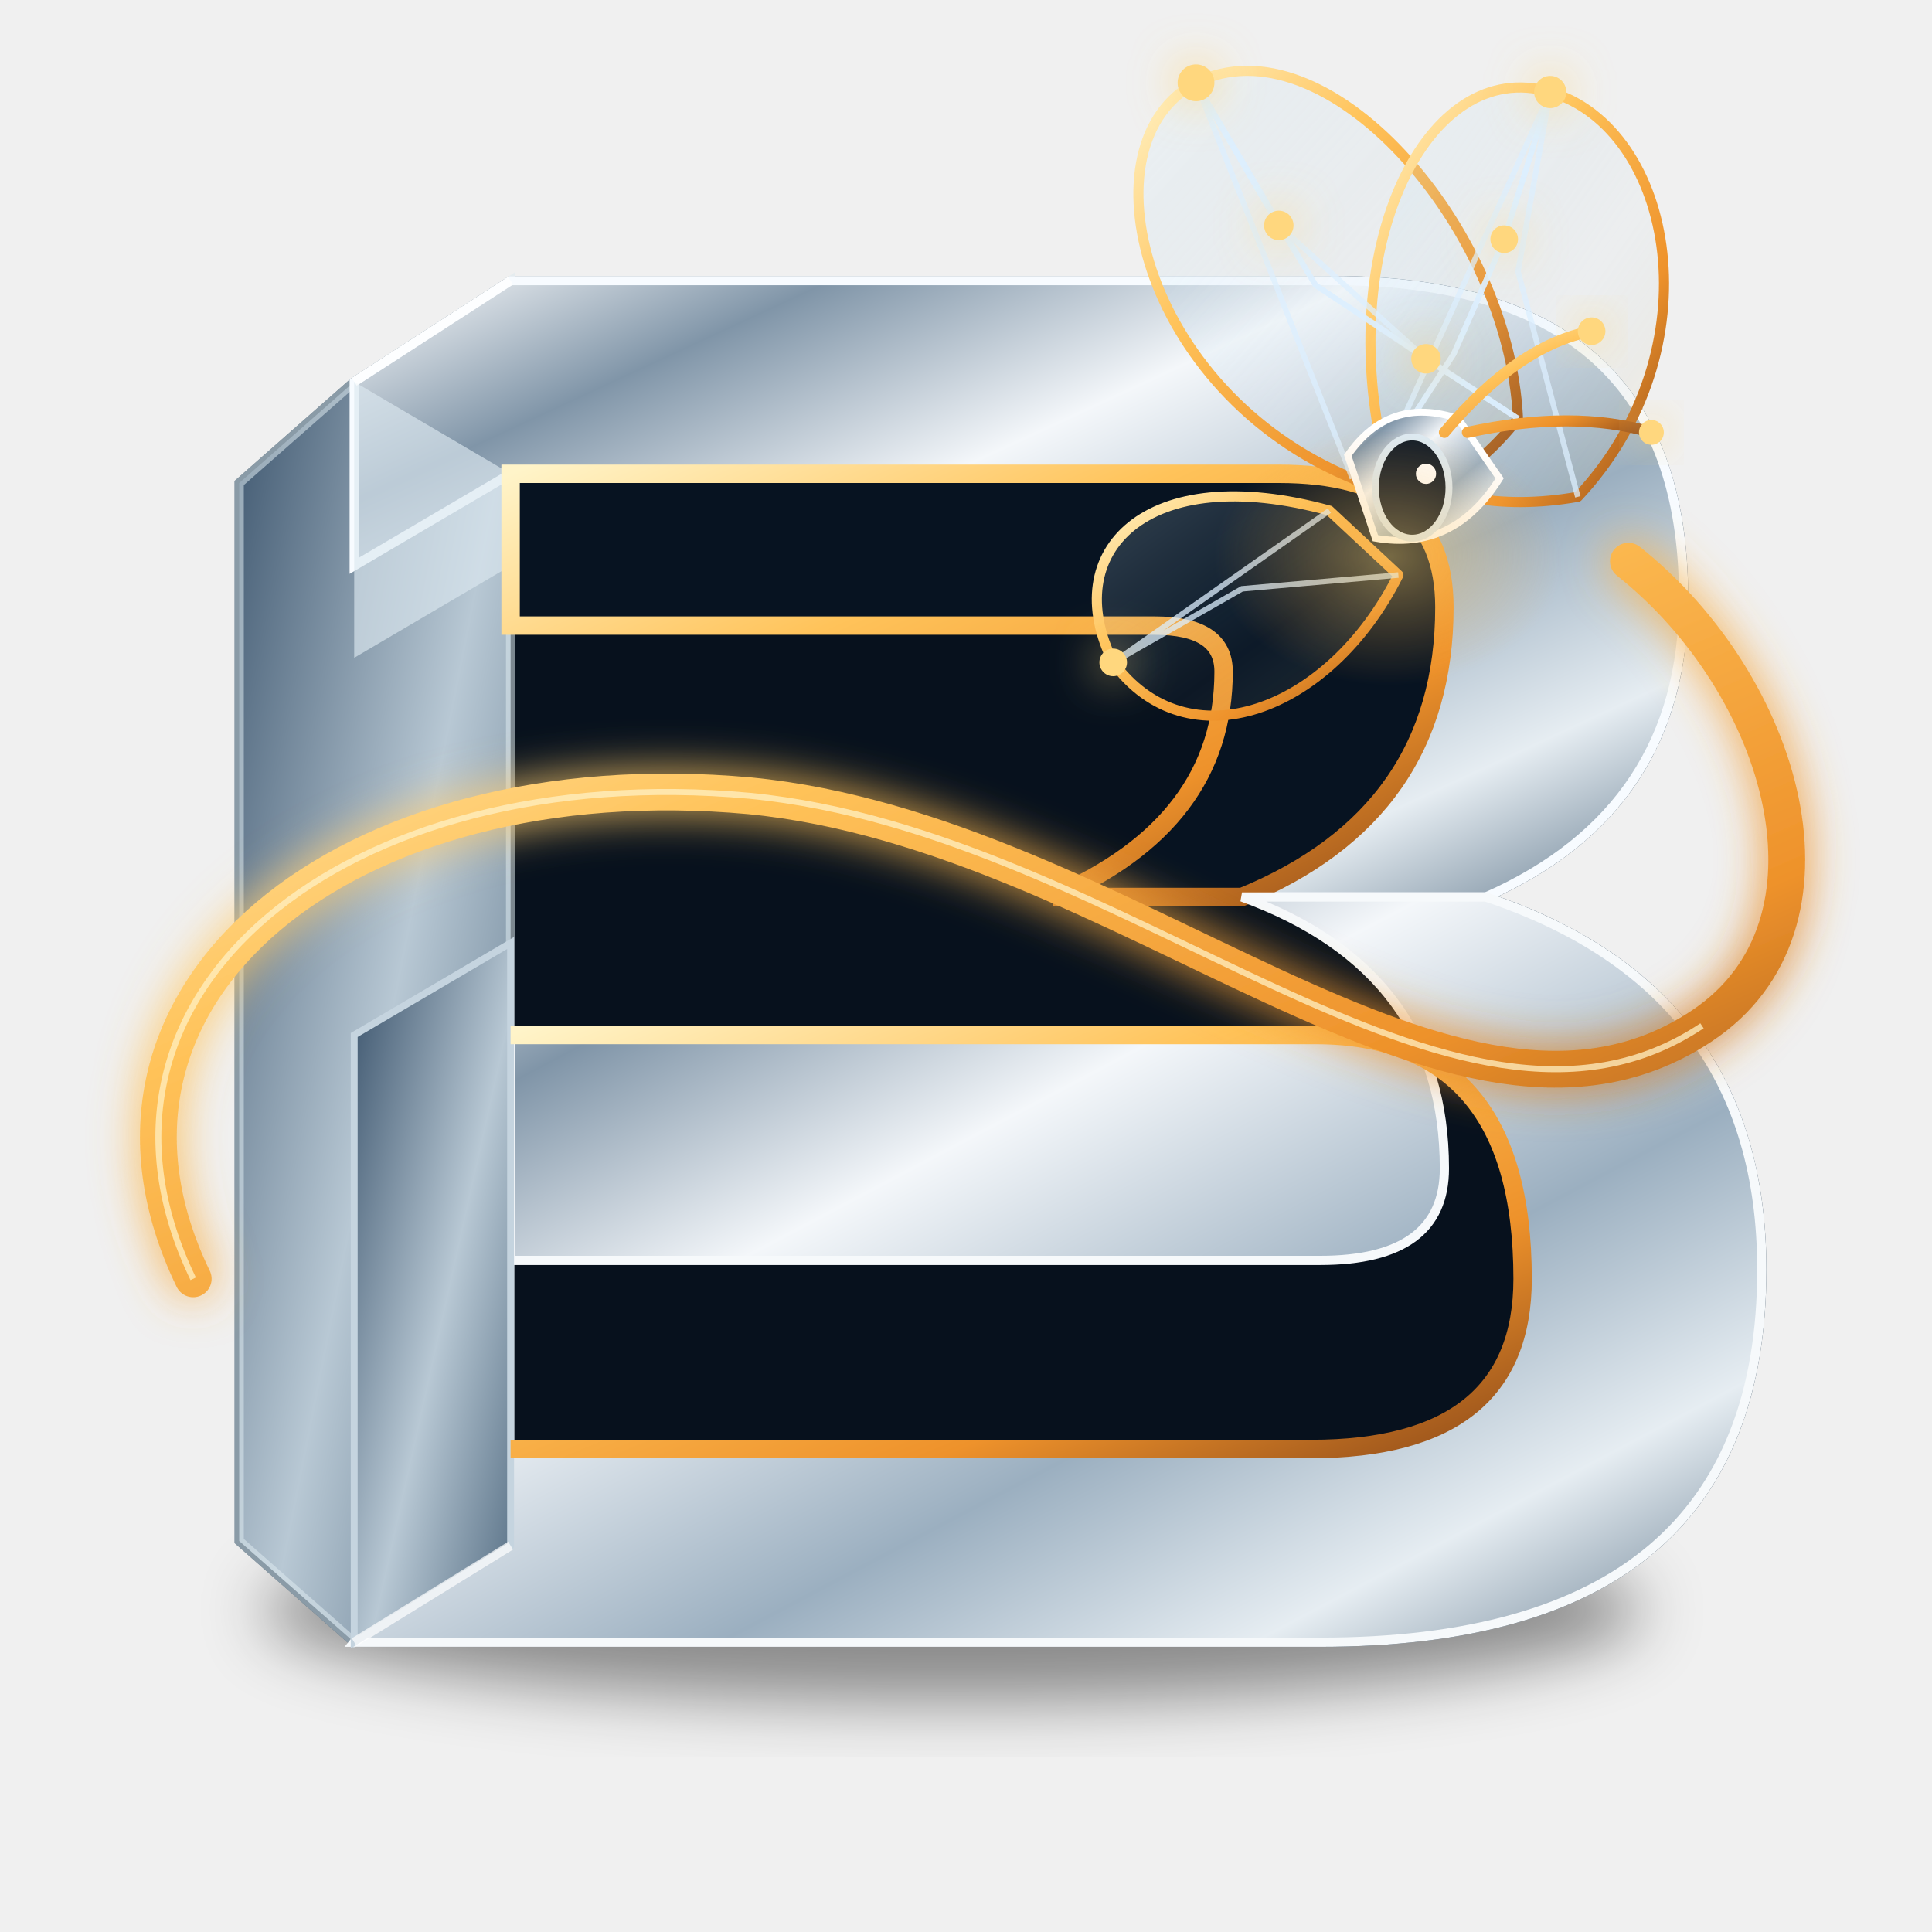
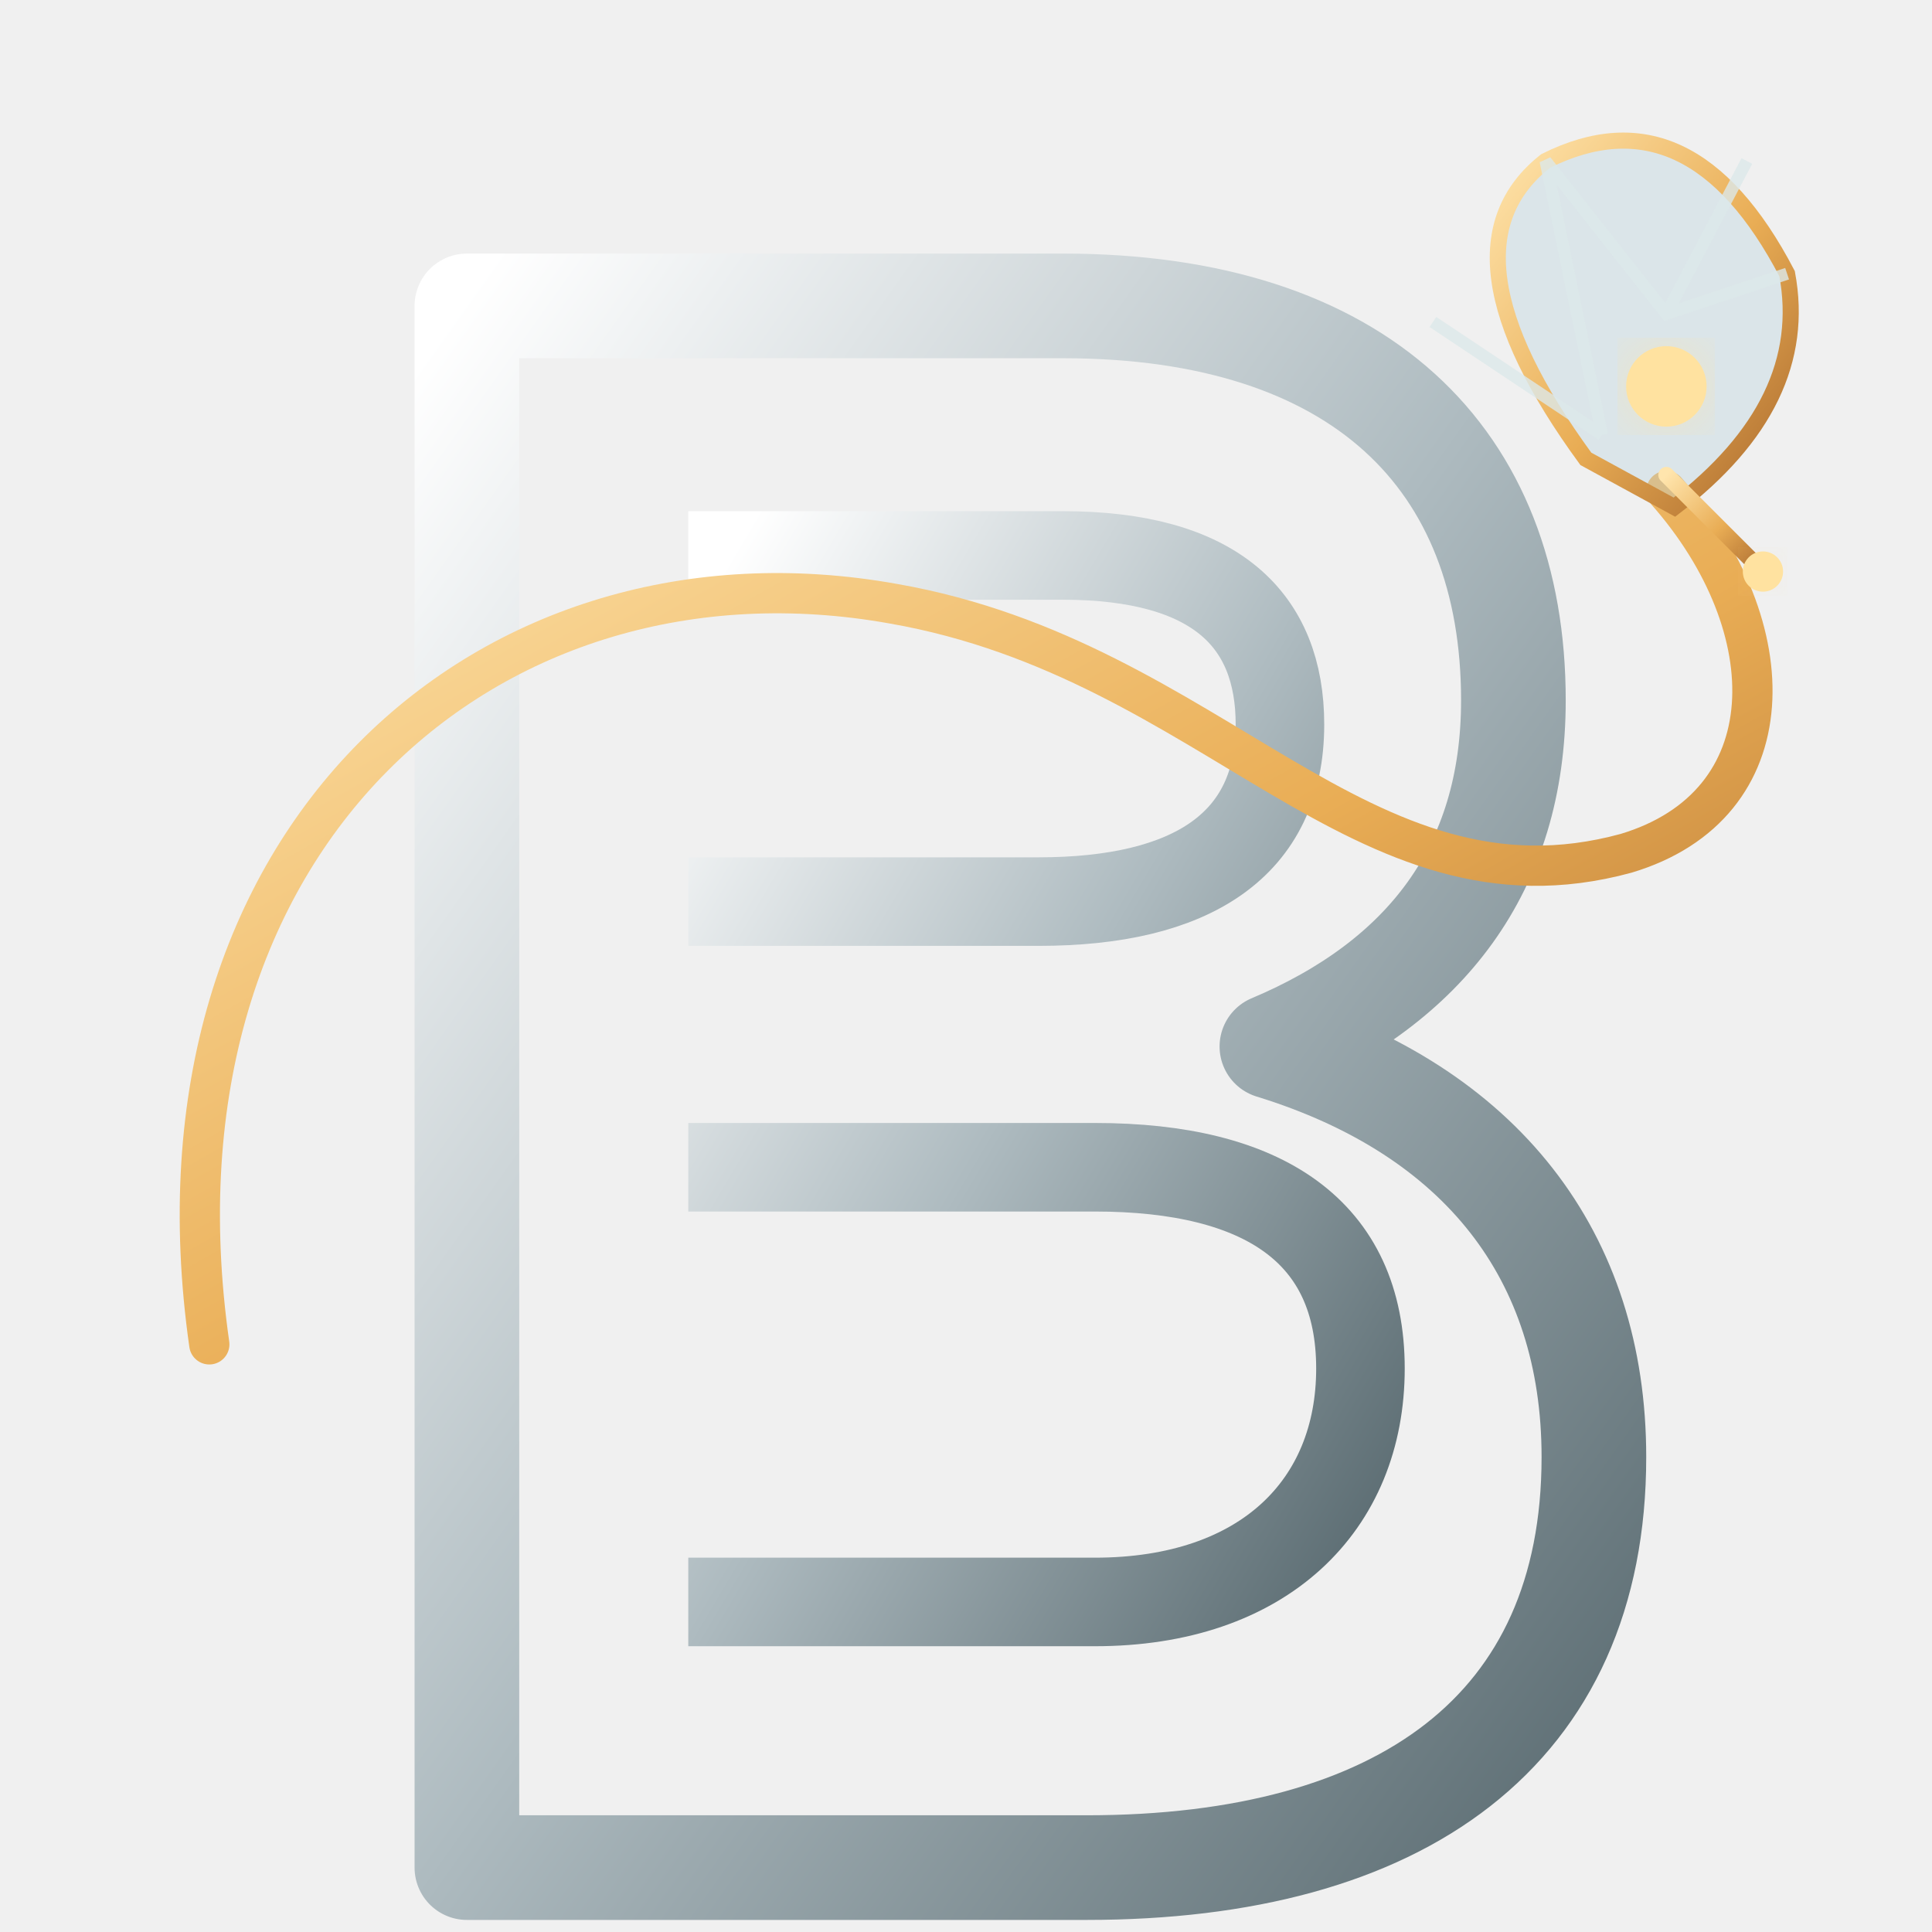
- <svg xmlns="http://www.w3.org/2000/svg" viewBox="0 0 420 420" role="img" aria-labelledby="title desc">
+ <svg xmlns="http://www.w3.org/2000/svg" viewBox="0 0 240 240" role="img" aria-labelledby="title desc">
  <defs>
-     <linearGradient id="steel" x1="0" y1="0" x2="1" y2="1">
+     <linearGradient id="metal" x1="0" y1="0" x2="1" y2="1">
      <stop stop-color="#fff" />
-       <stop offset=".18" stop-color="#8095a8" />
-       <stop offset=".38" stop-color="#f4f7fa" />
-       <stop offset=".63" stop-color="#9bafc0" />
-       <stop offset=".82" stop-color="#e6edf2" />
-       <stop offset="1" stop-color="#61788c" />
+       <stop offset=".48" stop-color="#aebbc0" />
+       <stop offset="1" stop-color="#596a70" />
    </linearGradient>
-     <linearGradient id="side" x1="0" y1="0" x2="1" y2="1">
-       <stop stop-color="#38516a" />
-       <stop offset=".55" stop-color="#b8c8d4" />
-       <stop offset="1" stop-color="#536c82" />
+     <linearGradient id="amber" x1="0" y1="0" x2="1" y2="1">
+       <stop stop-color="#ffe5ad" />
+       <stop offset=".55" stop-color="#e9ad55" />
+       <stop offset="1" stop-color="#a9682c" />
    </linearGradient>
-     <linearGradient id="gold" x1="0" y1="0" x2="1" y2="1">
-       <stop stop-color="#fff4c9" />
-       <stop offset=".35" stop-color="#ffc35a" />
-       <stop offset=".72" stop-color="#ee922b" />
-       <stop offset="1" stop-color="#8f4b19" />
-     </linearGradient>
-     <linearGradient id="wing" x1="0" y1="0" x2="1" y2="1">
-       <stop stop-color="#d9f2ff" stop-opacity=".9" />
-       <stop offset=".6" stop-color="#8eb9d4" stop-opacity=".18" />
-       <stop offset="1" stop-color="#ffc65f" stop-opacity=".65" />
-     </linearGradient>
-     <radialGradient id="glow">
-       <stop stop-color="#ffd36f" stop-opacity=".75" />
-       <stop offset="1" stop-color="#f5a53c" stop-opacity="0" />
-     </radialGradient>
-     <filter id="softGlow" x="-80%" y="-80%" width="260%" height="260%">
-       <feGaussianBlur stdDeviation="5" result="blur" />
+     <filter id="glow">
+       <feGaussianBlur stdDeviation="5" result="b" />
      <feMerge>
-         <feMergeNode in="blur" />
+         <feMergeNode in="b" />
        <feMergeNode in="SourceGraphic" />
      </feMerge>
    </filter>
-     <filter id="shadow" x="-30%" y="-30%" width="160%" height="160%">
-       <feGaussianBlur stdDeviation="7" />
-     </filter>
  </defs>
-   <ellipse cx="207" cy="350" rx="150" ry="20" fill="#000" opacity=".42" filter="url(#shadow)" />
-   <path d="M77 83 111 61 290 61Q366 61 366 130Q366 176 323 195Q383 215 383 276Q383 357 287 357H77L52 335V105Z" fill="#07111d" stroke="#253c50" stroke-width="2" />
-   <path d="M77 83 111 61V336L77 357 52 335V105Z" fill="url(#side)" stroke="#dce8ef" stroke-opacity=".55" stroke-width="2" />
-   <path d="M77 83 111 61H290Q366 61 366 130Q366 176 323 195H270Q314 177 314 132Q314 103 278 103H111L77 123Z" fill="url(#steel)" stroke="#f7fbff" stroke-width="2" />
-   <path d="M77 83 111 103V123L77 143Z" fill="#dce8ef" opacity=".65" />
-   <path d="M111 103H278Q314 103 314 132Q314 177 270 195H229Q266 179 266 146Q266 136 251 136H111Z" fill="#071321" stroke="url(#gold)" stroke-width="4" />
-   <path d="M111 225H286Q331 225 331 278Q331 315 285 315H111L77 357H287Q383 357 383 276Q383 215 323 195H270Q314 211 314 254Q314 274 287 274H111Z" fill="url(#steel)" stroke="#f6f9fb" stroke-width="2" />
-   <path d="M77 225 111 205V336L77 357Z" fill="url(#side)" stroke="#c5d4df" stroke-width="1.5" />
-   <path d="M111 225H286Q331 225 331 278Q331 315 285 315H111" fill="none" stroke="url(#gold)" stroke-width="4" />
-   <path d="M77 83 111 61M77 357 111 336" stroke="#fff" stroke-opacity=".7" stroke-width="2" />
-   <path d="M42 278C12 216 75 165 163 173C245 181 316 259 370 223C403 201 388 149 354 122" fill="none" stroke="url(#gold)" stroke-width="8" stroke-linecap="round" filter="url(#softGlow)" />
-   <path d="M42 278C12 216 75 165 163 173C245 181 316 259 370 223" fill="none" stroke="#fff0c2" stroke-opacity=".75" stroke-width="1.3" />
-   <g stroke="url(#gold)" stroke-width="2.2" fill="url(#wing)" fill-opacity=".24" stroke-linejoin="round">
-     <path d="M294 104C248 85 235 31 260 18C288 4 328 49 330 91C319 105 306 111 294 104Z" />
-     <path d="M301 100C290 54 310 12 337 20C364 28 373 76 343 108C326 111 311 108 301 100Z" />
-     <path d="M289 111C249 100 230 120 242 144C258 166 289 155 304 125Z" />
-   </g>
-   <g fill="none" stroke="#dceeff" stroke-opacity=".75" stroke-width="1.2">
-     <path d="M294 104 260 18 286 62 330 91M260 18 278 49 310 78 330 91M301 100 337 20 330 59 343 108M337 20 327 52 316 77 301 100M289 111 242 144 270 128 304 125" />
-     <path d="M260 18 278 49 286 62 310 78 330 91M337 20 327 52 316 77 301 100" />
-   </g>
-   <g fill="#ffd77e" filter="url(#softGlow)">
-     <circle cx="260" cy="18" r="4" />
-     <circle cx="278" cy="49" r="3.2" />
-     <circle cx="310" cy="78" r="3.2" />
-     <circle cx="337" cy="20" r="3.5" />
-     <circle cx="327" cy="52" r="3" />
-     <circle cx="242" cy="144" r="3" />
-   </g>
-   <path d="M293 99Q302 86 317 91L326 104Q316 120 299 117Z" fill="url(#steel)" stroke="#fff" stroke-width="1.5" />
-   <ellipse cx="307" cy="106" rx="8" ry="11" fill="#101b28" stroke="#dceaf4" stroke-width="1.5" />
-   <circle cx="310" cy="103" r="2.2" fill="#fff" />
-   <path d="M314 94Q330 75 346 72M319 94Q342 89 359 94" fill="none" stroke="url(#gold)" stroke-width="2.4" stroke-linecap="round" />
-   <circle cx="346" cy="72" r="3" fill="#ffd77e" filter="url(#softGlow)" />
-   <circle cx="359" cy="94" r="2.7" fill="#ffd77e" filter="url(#softGlow)" />
-   <ellipse cx="302" cy="121" rx="38" ry="28" fill="url(#glow)" opacity=".6" />
+   <path d="M58 38H132C169 38 188 57 188 87C188 108 177 122 158 130C184 138 198 156 198 181C198 215 174 232 135 232H58Z" fill="none" stroke="url(#metal)" stroke-width="13" stroke-linejoin="round" />
+   <path d="M91 69H132C151 69 159 77 159 90C159 105 148 112 129 112H91M91 145H136C157 145 169 153 169 170C169 187 157 199 136 199H91" fill="none" stroke="url(#metal)" stroke-width="11" stroke-linecap="square" />
+   <path d="M26 167C17 104 61 66 111 75C151 82 169 115 202 106C222 100 222 78 207 61" fill="none" stroke="url(#amber)" stroke-width="5" stroke-linecap="round" />
+   <path d="M197 57Q178 31 192 20Q210 11 222 34Q225 50 208 63Z" fill="#b6d2dc" fill-opacity=".35" stroke="url(#amber)" stroke-width="2" />
+   <path d="M199 54 192 20 207 39 222 34M199 54 178 40M207 39 217 20" fill="none" stroke="#dce8e9" stroke-opacity=".8" stroke-width="1.5" />
+   <circle cx="207" cy="48" r="5" fill="#ffe2a0" filter="url(#glow)" />
+   <path d="M207 59 219 71" stroke="url(#amber)" stroke-width="2" stroke-linecap="round" />
+   <circle cx="219" cy="71" r="2.5" fill="#ffe2a0" filter="url(#glow)" />
</svg>
